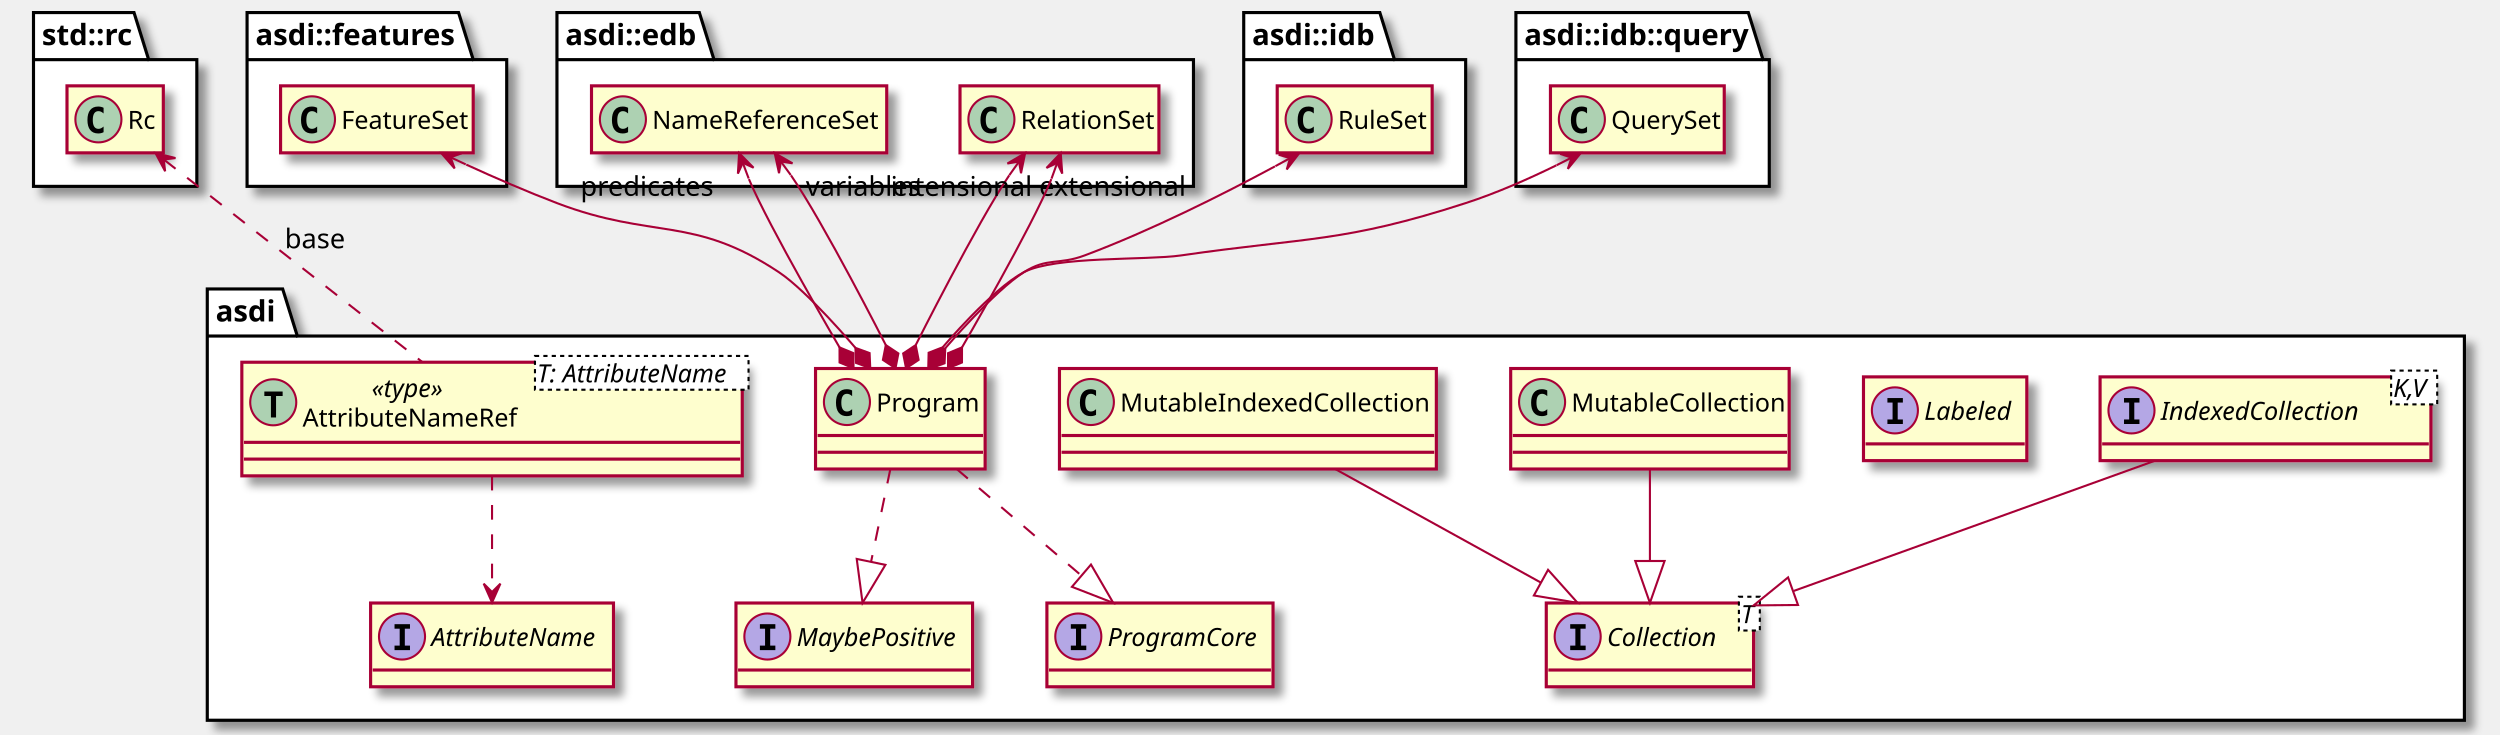
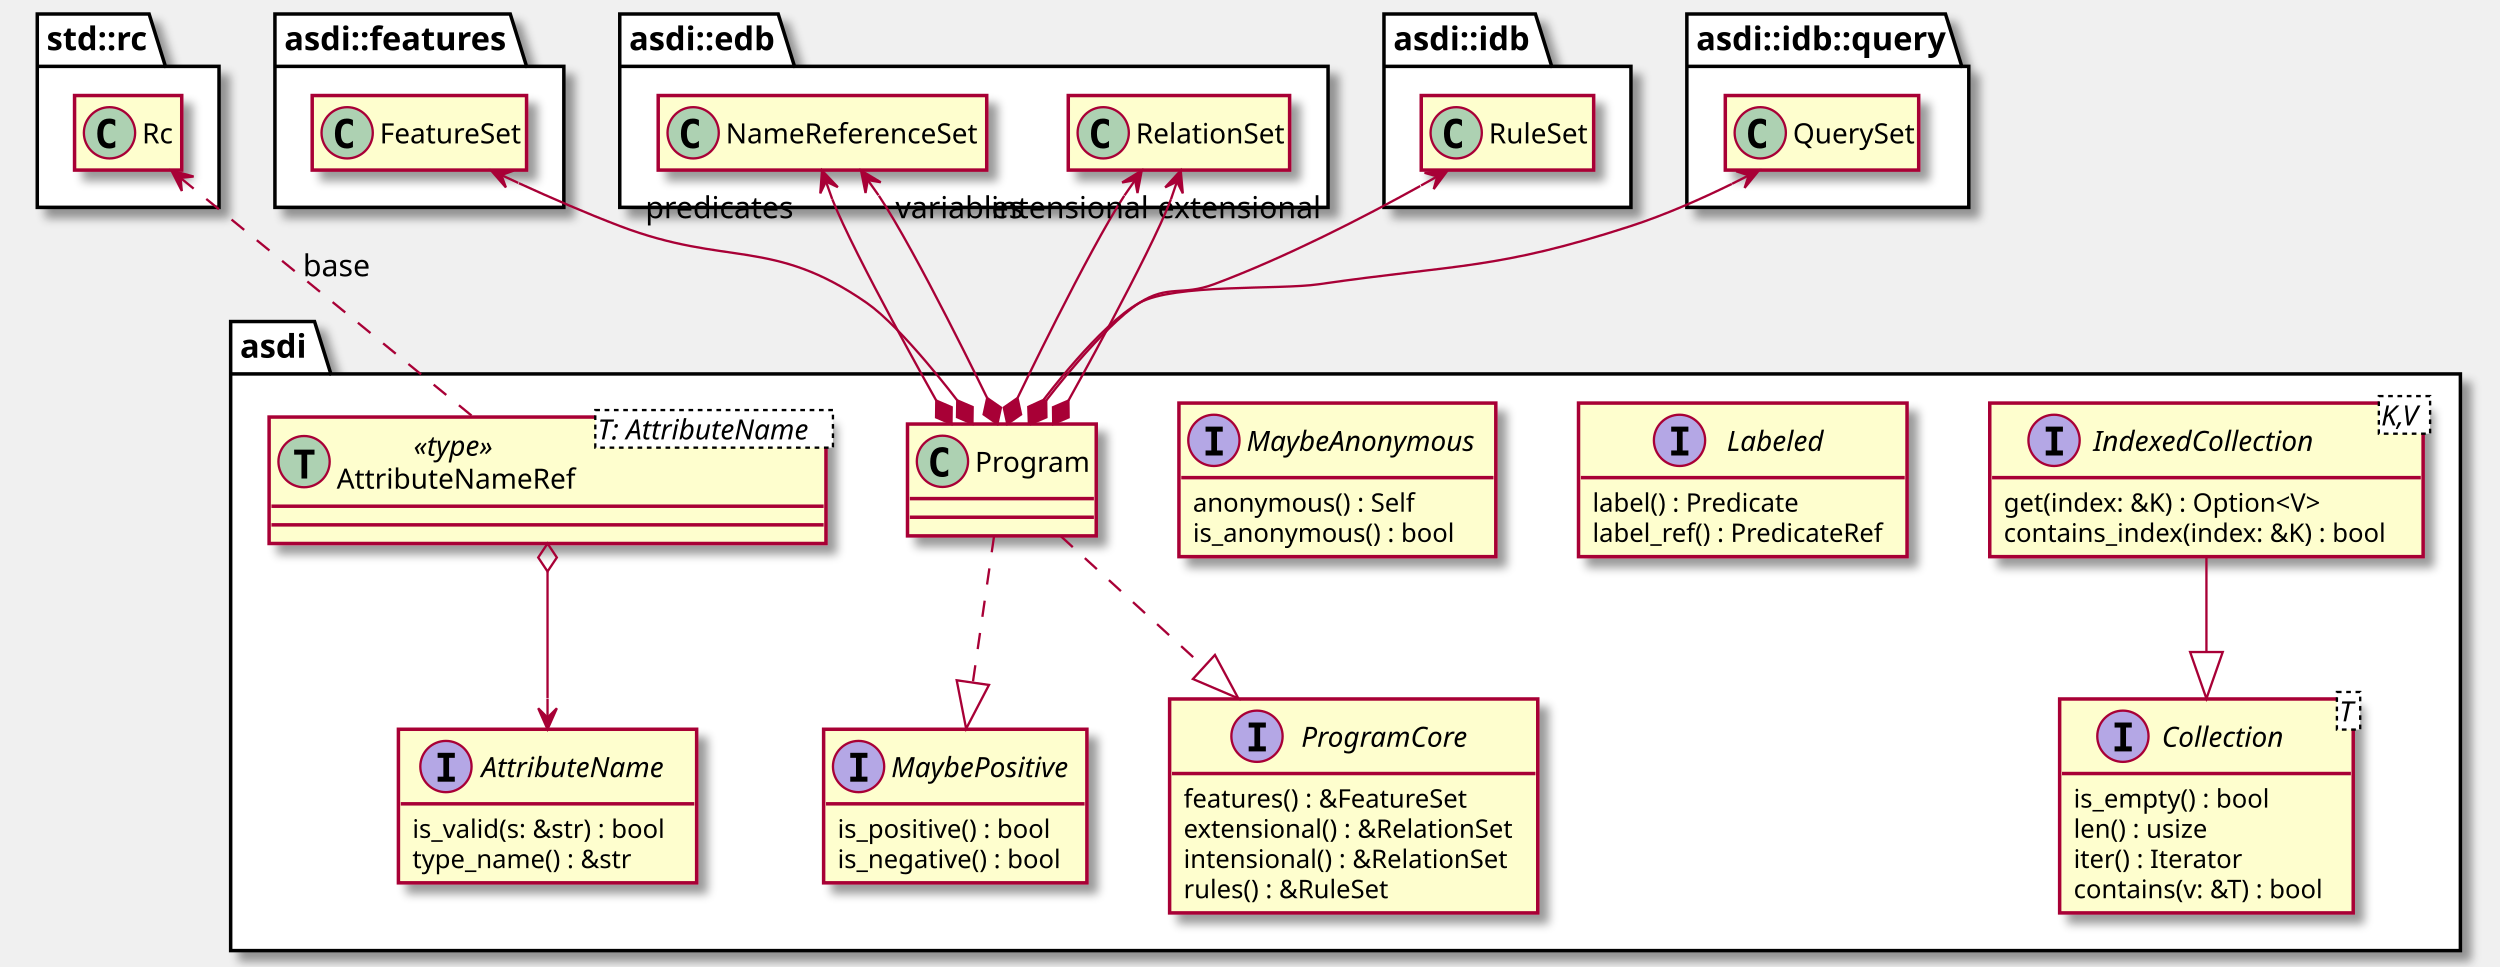
- <svg xmlns="http://www.w3.org/2000/svg" contentScriptType="application/ecmascript" contentStyleType="text/css" height="351px" preserveAspectRatio="none" style="width:1194px;height:351px;background:#FFFFFF;" version="1.1" viewBox="0 0 1194 351" width="1194px" zoomAndPan="magnify">
+ <svg xmlns="http://www.w3.org/2000/svg" contentScriptType="application/ecmascript" contentStyleType="text/css" height="415px" preserveAspectRatio="none" style="width:1073px;height:415px;background:#FFFFFF;" version="1.1" viewBox="0 0 1073 415" width="1073px" zoomAndPan="magnify">
  <defs>
-     <filter height="300%" id="f23ygqkcx7y0g" width="300%" x="-1" y="-1">
+     <filter height="300%" id="f1kdf8lalitxl" width="300%" x="-1" y="-1">
      <feGaussianBlur result="blurOut" stdDeviation="2.0" />
      <feColorMatrix in="blurOut" result="blurOut2" type="matrix" values="0 0 0 0 0 0 0 0 0 0 0 0 0 0 0 0 0 0 .4 0" />
      <feOffset dx="4.0" dy="4.0" in="blurOut2" result="blurOut3" />
      <feBlend in="SourceGraphic" in2="blurOut3" mode="normal" />
    </filter>
  </defs>
  <g>
-     <polygon fill="#FFFFFF" filter="url(#f23ygqkcx7y0g)" points="16,6,64,6,71,28.488,94,28.488,94,89,16,89,16,6" style="stroke:#000000;stroke-width:1.5;" />
+     <polygon fill="#FFFFFF" filter="url(#f1kdf8lalitxl)" points="16,6,64,6,71,28.488,94,28.488,94,89,16,89,16,6" style="stroke:#000000;stroke-width:1.5;" />
    <line style="stroke:#000000;stroke-width:1.5;" x1="16" x2="71" y1="28.488" y2="28.488" />
    <text fill="#000000" font-family="sans-serif" font-size="14" font-weight="bold" lengthAdjust="spacing" textLength="42" x="20" y="21.535">std::rc</text>
-     <polygon fill="#FFFFFF" filter="url(#f23ygqkcx7y0g)" points="118,6,219,6,226,28.488,242,28.488,242,89,118,89,118,6" style="stroke:#000000;stroke-width:1.5;" />
+     <polygon fill="#FFFFFF" filter="url(#f1kdf8lalitxl)" points="118,6,219,6,226,28.488,242,28.488,242,89,118,89,118,6" style="stroke:#000000;stroke-width:1.5;" />
    <line style="stroke:#000000;stroke-width:1.5;" x1="118" x2="226" y1="28.488" y2="28.488" />
    <text fill="#000000" font-family="sans-serif" font-size="14" font-weight="bold" lengthAdjust="spacing" textLength="95" x="122" y="21.535">asdi::features</text>
-     <polygon fill="#FFFFFF" filter="url(#f23ygqkcx7y0g)" points="266,6,334,6,341,28.488,570,28.488,570,89,266,89,266,6" style="stroke:#000000;stroke-width:1.5;" />
+     <polygon fill="#FFFFFF" filter="url(#f1kdf8lalitxl)" points="266,6,334,6,341,28.488,570,28.488,570,89,266,89,266,6" style="stroke:#000000;stroke-width:1.5;" />
    <line style="stroke:#000000;stroke-width:1.5;" x1="266" x2="341" y1="28.488" y2="28.488" />
    <text fill="#000000" font-family="sans-serif" font-size="14" font-weight="bold" lengthAdjust="spacing" textLength="62" x="270" y="21.535">asdi::edb</text>
-     <polygon fill="#FFFFFF" filter="url(#f23ygqkcx7y0g)" points="594,6,659,6,666,28.488,700,28.488,700,89,594,89,594,6" style="stroke:#000000;stroke-width:1.5;" />
+     <polygon fill="#FFFFFF" filter="url(#f1kdf8lalitxl)" points="594,6,659,6,666,28.488,700,28.488,700,89,594,89,594,6" style="stroke:#000000;stroke-width:1.5;" />
    <line style="stroke:#000000;stroke-width:1.5;" x1="594" x2="666" y1="28.488" y2="28.488" />
    <text fill="#000000" font-family="sans-serif" font-size="14" font-weight="bold" lengthAdjust="spacing" textLength="59" x="598" y="21.535">asdi::idb</text>
-     <polygon fill="#FFFFFF" filter="url(#f23ygqkcx7y0g)" points="724,6,835,6,842,28.488,845,28.488,845,89,724,89,724,6" style="stroke:#000000;stroke-width:1.5;" />
+     <polygon fill="#FFFFFF" filter="url(#f1kdf8lalitxl)" points="724,6,835,6,842,28.488,845,28.488,845,89,724,89,724,6" style="stroke:#000000;stroke-width:1.5;" />
    <line style="stroke:#000000;stroke-width:1.5;" x1="724" x2="842" y1="28.488" y2="28.488" />
    <text fill="#000000" font-family="sans-serif" font-size="14" font-weight="bold" lengthAdjust="spacing" textLength="105" x="728" y="21.535">asdi::idb::query</text>
-     <polygon fill="#FFFFFF" filter="url(#f23ygqkcx7y0g)" points="99,138,135,138,142,160.488,1177,160.488,1177,344,99,344,99,138" style="stroke:#000000;stroke-width:1.5;" />
+     <polygon fill="#FFFFFF" filter="url(#f1kdf8lalitxl)" points="99,138,135,138,142,160.488,1056,160.488,1056,408,99,408,99,138" style="stroke:#000000;stroke-width:1.5;" />
    <line style="stroke:#000000;stroke-width:1.5;" x1="99" x2="142" y1="160.488" y2="160.488" />
    <text fill="#000000" font-family="sans-serif" font-size="14" font-weight="bold" lengthAdjust="spacing" textLength="30" x="103" y="153.535">asdi</text>
-     <rect codeLine="4" fill="#FEFECE" filter="url(#f23ygqkcx7y0g)" height="32" id="std::rc::Rc" style="stroke:#A80036;stroke-width:1.5;" width="46" x="32" y="41" />
+     <rect codeLine="4" fill="#FEFECE" filter="url(#f1kdf8lalitxl)" height="32" id="std::rc::Rc" style="stroke:#A80036;stroke-width:1.5;" width="46" x="32" y="41" />
    <ellipse cx="47" cy="57" fill="#ADD1B2" rx="11" ry="11" style="stroke:#A80036;stroke-width:1.0;" />
    <path d="M49.473,63.143 Q48.892,63.442 48.253,63.591 Q47.614,63.741 46.908,63.741 Q44.401,63.741 43.081,62.089 Q41.762,60.437 41.762,57.316 Q41.762,54.187 43.081,52.535 Q44.401,50.883 46.908,50.883 Q47.614,50.883 48.261,51.032 Q48.909,51.182 49.473,51.48 L49.473,54.203 Q48.842,53.622 48.249,53.352 Q47.655,53.083 47.024,53.083 Q45.68,53.083 44.995,54.149 Q44.31,55.216 44.31,57.316 Q44.31,59.408 44.995,60.474 Q45.68,61.541 47.024,61.541 Q47.655,61.541 48.249,61.271 Q48.842,61.002 49.473,60.42 Z " fill="#000000" />
    <text fill="#000000" font-family="sans-serif" font-size="12" lengthAdjust="spacing" textLength="14" x="61" y="61.535">Rc</text>
-     <rect codeLine="7" fill="#FEFECE" filter="url(#f23ygqkcx7y0g)" height="32" id="asdi::features::FeatureSet" style="stroke:#A80036;stroke-width:1.5;" width="92" x="134" y="41" />
+     <rect codeLine="7" fill="#FEFECE" filter="url(#f1kdf8lalitxl)" height="32" id="asdi::features::FeatureSet" style="stroke:#A80036;stroke-width:1.5;" width="92" x="134" y="41" />
    <ellipse cx="149" cy="57" fill="#ADD1B2" rx="11" ry="11" style="stroke:#A80036;stroke-width:1.0;" />
    <path d="M151.473,63.143 Q150.892,63.442 150.253,63.591 Q149.614,63.741 148.908,63.741 Q146.401,63.741 145.082,62.089 Q143.762,60.437 143.762,57.316 Q143.762,54.187 145.082,52.535 Q146.401,50.883 148.908,50.883 Q149.614,50.883 150.261,51.032 Q150.909,51.182 151.473,51.48 L151.473,54.203 Q150.842,53.622 150.249,53.352 Q149.655,53.083 149.024,53.083 Q147.68,53.083 146.995,54.149 Q146.31,55.216 146.31,57.316 Q146.31,59.408 146.995,60.474 Q147.68,61.541 149.024,61.541 Q149.655,61.541 150.249,61.271 Q150.842,61.002 151.473,60.42 Z " fill="#000000" />
    <text fill="#000000" font-family="sans-serif" font-size="12" lengthAdjust="spacing" textLength="60" x="163" y="61.535">FeatureSet</text>
-     <rect codeLine="10" fill="#FEFECE" filter="url(#f23ygqkcx7y0g)" height="32" id="asdi::edb::RelationSet" style="stroke:#A80036;stroke-width:1.5;" width="95" x="458.5" y="41" />
+     <rect codeLine="10" fill="#FEFECE" filter="url(#f1kdf8lalitxl)" height="32" id="asdi::edb::RelationSet" style="stroke:#A80036;stroke-width:1.5;" width="95" x="458.5" y="41" />
    <ellipse cx="473.5" cy="57" fill="#ADD1B2" rx="11" ry="11" style="stroke:#A80036;stroke-width:1.0;" />
    <path d="M475.973,63.143 Q475.392,63.442 474.753,63.591 Q474.114,63.741 473.408,63.741 Q470.901,63.741 469.582,62.089 Q468.262,60.437 468.262,57.316 Q468.262,54.187 469.582,52.535 Q470.901,50.883 473.408,50.883 Q474.114,50.883 474.761,51.032 Q475.409,51.182 475.973,51.48 L475.973,54.203 Q475.342,53.622 474.749,53.352 Q474.155,53.083 473.524,53.083 Q472.18,53.083 471.495,54.149 Q470.81,55.216 470.81,57.316 Q470.81,59.408 471.495,60.474 Q472.18,61.541 473.524,61.541 Q474.155,61.541 474.749,61.271 Q475.342,61.002 475.973,60.42 Z " fill="#000000" />
    <text fill="#000000" font-family="sans-serif" font-size="12" lengthAdjust="spacing" textLength="63" x="487.5" y="61.535">RelationSet</text>
-     <rect codeLine="13" fill="#FEFECE" filter="url(#f23ygqkcx7y0g)" height="32" id="asdi::edb::NameReferenceSet" style="stroke:#A80036;stroke-width:1.5;" width="141" x="282.5" y="41" />
+     <rect codeLine="13" fill="#FEFECE" filter="url(#f1kdf8lalitxl)" height="32" id="asdi::edb::NameReferenceSet" style="stroke:#A80036;stroke-width:1.5;" width="141" x="282.5" y="41" />
    <ellipse cx="297.5" cy="57" fill="#ADD1B2" rx="11" ry="11" style="stroke:#A80036;stroke-width:1.0;" />
    <path d="M299.973,63.143 Q299.392,63.442 298.753,63.591 Q298.114,63.741 297.408,63.741 Q294.901,63.741 293.582,62.089 Q292.262,60.437 292.262,57.316 Q292.262,54.187 293.582,52.535 Q294.901,50.883 297.408,50.883 Q298.114,50.883 298.761,51.032 Q299.409,51.182 299.973,51.48 L299.973,54.203 Q299.342,53.622 298.749,53.352 Q298.155,53.083 297.524,53.083 Q296.18,53.083 295.495,54.149 Q294.81,55.216 294.81,57.316 Q294.81,59.408 295.495,60.474 Q296.18,61.541 297.524,61.541 Q298.155,61.541 298.749,61.271 Q299.342,61.002 299.973,60.42 Z " fill="#000000" />
    <text fill="#000000" font-family="sans-serif" font-size="12" lengthAdjust="spacing" textLength="109" x="311.5" y="61.535">NameReferenceSet</text>
-     <rect codeLine="16" fill="#FEFECE" filter="url(#f23ygqkcx7y0g)" height="32" id="asdi::idb::RuleSet" style="stroke:#A80036;stroke-width:1.5;" width="74" x="610" y="41" />
+     <rect codeLine="16" fill="#FEFECE" filter="url(#f1kdf8lalitxl)" height="32" id="asdi::idb::RuleSet" style="stroke:#A80036;stroke-width:1.5;" width="74" x="610" y="41" />
    <ellipse cx="625" cy="57" fill="#ADD1B2" rx="11" ry="11" style="stroke:#A80036;stroke-width:1.0;" />
    <path d="M627.473,63.143 Q626.892,63.442 626.253,63.591 Q625.614,63.741 624.908,63.741 Q622.401,63.741 621.082,62.089 Q619.762,60.437 619.762,57.316 Q619.762,54.187 621.082,52.535 Q622.401,50.883 624.908,50.883 Q625.614,50.883 626.261,51.032 Q626.909,51.182 627.473,51.48 L627.473,54.203 Q626.842,53.622 626.249,53.352 Q625.655,53.083 625.024,53.083 Q623.68,53.083 622.995,54.149 Q622.31,55.216 622.31,57.316 Q622.31,59.408 622.995,60.474 Q623.68,61.541 625.024,61.541 Q625.655,61.541 626.249,61.271 Q626.842,61.002 627.473,60.42 Z " fill="#000000" />
    <text fill="#000000" font-family="sans-serif" font-size="12" lengthAdjust="spacing" textLength="42" x="639" y="61.535">RuleSet</text>
-     <rect codeLine="19" fill="#FEFECE" filter="url(#f23ygqkcx7y0g)" height="32" id="asdi::idb::query::QuerySet" style="stroke:#A80036;stroke-width:1.5;" width="83" x="740.5" y="41" />
+     <rect codeLine="19" fill="#FEFECE" filter="url(#f1kdf8lalitxl)" height="32" id="asdi::idb::query::QuerySet" style="stroke:#A80036;stroke-width:1.5;" width="83" x="740.5" y="41" />
    <ellipse cx="755.5" cy="57" fill="#ADD1B2" rx="11" ry="11" style="stroke:#A80036;stroke-width:1.0;" />
    <path d="M757.973,63.143 Q757.392,63.442 756.753,63.591 Q756.114,63.741 755.408,63.741 Q752.901,63.741 751.582,62.089 Q750.262,60.437 750.262,57.316 Q750.262,54.187 751.582,52.535 Q752.901,50.883 755.408,50.883 Q756.114,50.883 756.761,51.032 Q757.409,51.182 757.973,51.48 L757.973,54.203 Q757.342,53.622 756.749,53.352 Q756.155,53.083 755.524,53.083 Q754.18,53.083 753.495,54.149 Q752.81,55.216 752.81,57.316 Q752.81,59.408 753.495,60.474 Q754.18,61.541 755.524,61.541 Q756.155,61.541 756.749,61.271 Q757.342,61.002 757.973,60.42 Z " fill="#000000" />
    <text fill="#000000" font-family="sans-serif" font-size="12" lengthAdjust="spacing" textLength="51" x="769.5" y="61.535">QuerySet</text>
-     <rect codeLine="24" fill="#FEFECE" filter="url(#f23ygqkcx7y0g)" height="40" id="asdi::AttributeName" style="stroke:#A80036;stroke-width:1.5;" width="116" x="177" y="288" />
-     <ellipse cx="192" cy="304" fill="#B4A7E5" rx="11" ry="11" style="stroke:#A80036;stroke-width:1.0;" />
-     <path d="M188.428,300.265 L188.428,298.107 L195.807,298.107 L195.807,300.265 L193.342,300.265 L193.342,308.342 L195.807,308.342 L195.807,310.5 L188.428,310.5 L188.428,308.342 L190.893,308.342 L190.893,300.265 Z " fill="#000000" />
-     <text fill="#000000" font-family="sans-serif" font-size="12" font-style="italic" lengthAdjust="spacing" textLength="84" x="206" y="308.535">AttributeName</text>
-     <line style="stroke:#A80036;stroke-width:1.5;" x1="178" x2="292" y1="320" y2="320" />
-     <rect codeLine="25" fill="#FEFECE" filter="url(#f23ygqkcx7y0g)" height="40" id="asdi::Collection" style="stroke:#A80036;stroke-width:1.5;" width="99" x="738.5" y="288" />
-     <ellipse cx="753.5" cy="304" fill="#B4A7E5" rx="11" ry="11" style="stroke:#A80036;stroke-width:1.0;" />
-     <path d="M749.928,300.265 L749.928,298.107 L757.307,298.107 L757.307,300.265 L754.842,300.265 L754.842,308.342 L757.307,308.342 L757.307,310.5 L749.928,310.5 L749.928,308.342 L752.393,308.342 L752.393,300.265 Z " fill="#000000" />
-     <text fill="#000000" font-family="sans-serif" font-size="12" font-style="italic" lengthAdjust="spacing" textLength="55" x="767.5" y="308.535">Collection</text>
-     <rect fill="#FFFFFF" height="16.133" style="stroke:#000000;stroke-width:1.0;stroke-dasharray:2.0,2.0;" width="10" x="830.5" y="285" />
-     <text fill="#000000" font-family="sans-serif" font-size="12" font-style="italic" lengthAdjust="spacing" textLength="8" x="831.5" y="297.602">T</text>
-     <line style="stroke:#A80036;stroke-width:1.5;" x1="739.5" x2="836.5" y1="320" y2="320" />
-     <rect codeLine="26" fill="#FEFECE" filter="url(#f23ygqkcx7y0g)" height="40" id="asdi::IndexedCollection" style="stroke:#A80036;stroke-width:1.5;" width="158" x="1003" y="180" />
-     <ellipse cx="1018" cy="196" fill="#B4A7E5" rx="11" ry="11" style="stroke:#A80036;stroke-width:1.0;" />
-     <path d="M1014.428,192.265 L1014.428,190.107 L1021.807,190.107 L1021.807,192.265 L1019.342,192.265 L1019.342,200.342 L1021.807,200.342 L1021.807,202.5 L1014.428,202.5 L1014.428,200.342 L1016.893,200.342 L1016.893,192.265 Z " fill="#000000" />
-     <text fill="#000000" font-family="sans-serif" font-size="12" font-style="italic" lengthAdjust="spacing" textLength="102" x="1032" y="200.535">IndexedCollection</text>
-     <rect fill="#FFFFFF" height="16.133" style="stroke:#000000;stroke-width:1.0;stroke-dasharray:2.0,2.0;" width="22" x="1142" y="177" />
-     <text fill="#000000" font-family="sans-serif" font-size="12" font-style="italic" lengthAdjust="spacing" textLength="20" x="1143" y="189.602">K,V</text>
-     <line style="stroke:#A80036;stroke-width:1.5;" x1="1004" x2="1160" y1="212" y2="212" />
-     <rect codeLine="27" fill="#FEFECE" filter="url(#f23ygqkcx7y0g)" height="40" id="asdi::Labeled" style="stroke:#A80036;stroke-width:1.5;" width="78" x="890" y="180" />
-     <ellipse cx="905" cy="196" fill="#B4A7E5" rx="11" ry="11" style="stroke:#A80036;stroke-width:1.0;" />
-     <path d="M901.428,192.265 L901.428,190.107 L908.807,190.107 L908.807,192.265 L906.342,192.265 L906.342,200.342 L908.807,200.342 L908.807,202.5 L901.428,202.5 L901.428,200.342 L903.893,200.342 L903.893,192.265 Z " fill="#000000" />
-     <text fill="#000000" font-family="sans-serif" font-size="12" font-style="italic" lengthAdjust="spacing" textLength="46" x="919" y="200.535">Labeled</text>
-     <line style="stroke:#A80036;stroke-width:1.5;" x1="891" x2="967" y1="212" y2="212" />
-     <rect codeLine="28" fill="#FEFECE" filter="url(#f23ygqkcx7y0g)" height="40" id="asdi::MaybePositive" style="stroke:#A80036;stroke-width:1.5;" width="113" x="351.5" y="288" />
-     <ellipse cx="366.5" cy="304" fill="#B4A7E5" rx="11" ry="11" style="stroke:#A80036;stroke-width:1.0;" />
-     <path d="M362.928,300.265 L362.928,298.107 L370.307,298.107 L370.307,300.265 L367.842,300.265 L367.842,308.342 L370.307,308.342 L370.307,310.5 L362.928,310.5 L362.928,308.342 L365.393,308.342 L365.393,300.265 Z " fill="#000000" />
-     <text fill="#000000" font-family="sans-serif" font-size="12" font-style="italic" lengthAdjust="spacing" textLength="81" x="380.5" y="308.535">MaybePositive</text>
-     <line style="stroke:#A80036;stroke-width:1.5;" x1="352.5" x2="463.5" y1="320" y2="320" />
-     <rect codeLine="29" fill="#FEFECE" filter="url(#f23ygqkcx7y0g)" height="40" id="asdi::ProgramCore" style="stroke:#A80036;stroke-width:1.5;" width="108" x="500" y="288" />
-     <ellipse cx="515" cy="304" fill="#B4A7E5" rx="11" ry="11" style="stroke:#A80036;stroke-width:1.0;" />
-     <path d="M511.428,300.265 L511.428,298.107 L518.807,298.107 L518.807,300.265 L516.342,300.265 L516.342,308.342 L518.807,308.342 L518.807,310.5 L511.428,310.5 L511.428,308.342 L513.893,308.342 L513.893,300.265 Z " fill="#000000" />
-     <text fill="#000000" font-family="sans-serif" font-size="12" font-style="italic" lengthAdjust="spacing" textLength="76" x="529" y="308.535">ProgramCore</text>
-     <line style="stroke:#A80036;stroke-width:1.5;" x1="501" x2="607" y1="320" y2="320" />
-     <rect fill="#FEFECE" filter="url(#f23ygqkcx7y0g)" height="48" id="asdi::MutableCollection" style="stroke:#A80036;stroke-width:1.5;" width="133" x="721.5" y="176" />
-     <ellipse cx="736.5" cy="192" fill="#ADD1B2" rx="11" ry="11" style="stroke:#A80036;stroke-width:1.0;" />
-     <path d="M738.973,198.143 Q738.392,198.442 737.753,198.591 Q737.114,198.741 736.408,198.741 Q733.901,198.741 732.582,197.089 Q731.262,195.437 731.262,192.316 Q731.262,189.186 732.582,187.535 Q733.901,185.883 736.408,185.883 Q737.114,185.883 737.761,186.032 Q738.409,186.182 738.973,186.481 L738.973,189.203 Q738.342,188.622 737.749,188.352 Q737.155,188.083 736.524,188.083 Q735.18,188.083 734.495,189.149 Q733.81,190.216 733.81,192.316 Q733.81,194.408 734.495,195.474 Q735.18,196.541 736.524,196.541 Q737.155,196.541 737.749,196.271 Q738.342,196.001 738.973,195.42 Z " fill="#000000" />
-     <text fill="#000000" font-family="sans-serif" font-size="12" lengthAdjust="spacing" textLength="101" x="750.5" y="196.535">MutableCollection</text>
-     <line style="stroke:#A80036;stroke-width:1.5;" x1="722.5" x2="853.5" y1="208" y2="208" />
-     <line style="stroke:#A80036;stroke-width:1.5;" x1="722.5" x2="853.5" y1="216" y2="216" />
-     <rect fill="#FEFECE" filter="url(#f23ygqkcx7y0g)" height="48" id="asdi::MutableIndexedCollection" style="stroke:#A80036;stroke-width:1.5;" width="180" x="506" y="176" />
-     <ellipse cx="521" cy="192" fill="#ADD1B2" rx="11" ry="11" style="stroke:#A80036;stroke-width:1.0;" />
-     <path d="M523.473,198.143 Q522.892,198.442 522.253,198.591 Q521.614,198.741 520.908,198.741 Q518.401,198.741 517.082,197.089 Q515.762,195.437 515.762,192.316 Q515.762,189.186 517.082,187.535 Q518.401,185.883 520.908,185.883 Q521.614,185.883 522.261,186.032 Q522.909,186.182 523.473,186.481 L523.473,189.203 Q522.842,188.622 522.249,188.352 Q521.655,188.083 521.024,188.083 Q519.68,188.083 518.995,189.149 Q518.31,190.216 518.31,192.316 Q518.31,194.408 518.995,195.474 Q519.68,196.541 521.024,196.541 Q521.655,196.541 522.249,196.271 Q522.842,196.001 523.473,195.42 Z " fill="#000000" />
-     <text fill="#000000" font-family="sans-serif" font-size="12" lengthAdjust="spacing" textLength="148" x="535" y="196.535">MutableIndexedCollection</text>
-     <line style="stroke:#A80036;stroke-width:1.5;" x1="507" x2="685" y1="208" y2="208" />
-     <line style="stroke:#A80036;stroke-width:1.5;" x1="507" x2="685" y1="216" y2="216" />
-     <rect codeLine="35" fill="#FEFECE" filter="url(#f23ygqkcx7y0g)" height="48" id="asdi::Program" style="stroke:#A80036;stroke-width:1.5;" width="81" x="389.5" y="176" />
-     <ellipse cx="404.5" cy="192" fill="#ADD1B2" rx="11" ry="11" style="stroke:#A80036;stroke-width:1.0;" />
-     <path d="M406.973,198.143 Q406.392,198.442 405.753,198.591 Q405.114,198.741 404.408,198.741 Q401.901,198.741 400.582,197.089 Q399.262,195.437 399.262,192.316 Q399.262,189.186 400.582,187.535 Q401.901,185.883 404.408,185.883 Q405.114,185.883 405.761,186.032 Q406.409,186.182 406.973,186.481 L406.973,189.203 Q406.342,188.622 405.749,188.352 Q405.155,188.083 404.524,188.083 Q403.18,188.083 402.495,189.149 Q401.81,190.216 401.81,192.316 Q401.81,194.408 402.495,195.474 Q403.18,196.541 404.524,196.541 Q405.155,196.541 405.749,196.271 Q406.342,196.001 406.973,195.42 Z " fill="#000000" />
-     <text fill="#000000" font-family="sans-serif" font-size="12" lengthAdjust="spacing" textLength="49" x="418.5" y="196.535">Program</text>
-     <line style="stroke:#A80036;stroke-width:1.5;" x1="390.5" x2="469.5" y1="208" y2="208" />
-     <line style="stroke:#A80036;stroke-width:1.5;" x1="390.5" x2="469.5" y1="216" y2="216" />
-     <rect codeLine="47" fill="#FEFECE" filter="url(#f23ygqkcx7y0g)" height="54.266" id="asdi::AttributeNameRef" style="stroke:#A80036;stroke-width:1.5;" width="239" x="115.5" y="173" />
-     <ellipse cx="130.5" cy="192.133" fill="#ADD1B2" rx="11" ry="11" style="stroke:#A80036;stroke-width:1.0;" />
-     <path d="M131.842,199.383 L129.393,199.383 L129.393,189.131 L126.247,189.131 L126.247,186.99 L134.988,186.99 L134.988,189.131 L131.842,189.131 Z " fill="#000000" />
-     <text fill="#000000" font-family="sans-serif" font-size="12" font-style="italic" lengthAdjust="spacing" textLength="37" x="177.5" y="189.602">«type»</text>
-     <text fill="#000000" font-family="sans-serif" font-size="12" lengthAdjust="spacing" textLength="103" x="144.5" y="203.734">AttributeNameRef</text>
-     <rect fill="#FFFFFF" height="16.133" style="stroke:#000000;stroke-width:1.0;stroke-dasharray:2.0,2.0;" width="102" x="255.5" y="170" />
-     <text fill="#000000" font-family="sans-serif" font-size="12" font-style="italic" lengthAdjust="spacing" textLength="100" x="256.5" y="182.602">T: AttributeName</text>
-     <line style="stroke:#A80036;stroke-width:1.5;" x1="116.5" x2="353.5" y1="211.266" y2="211.266" />
-     <line style="stroke:#A80036;stroke-width:1.5;" x1="116.5" x2="353.5" y1="219.266" y2="219.266" />
-     <path codeLine="31" d="M1029.1,220.07 C980.87,237.46 909.33,263.26 856.7,282.23 " fill="none" id="asdi::IndexedCollection-to-asdi::Collection" style="stroke:#A80036;stroke-width:1.0;" />
-     <polygon fill="none" points="858.73,288.94,837.54,289.14,853.98,275.77,858.73,288.94" style="stroke:#A80036;stroke-width:1.0;" />
-     <path codeLine="32" d="M788,224 C788,236.77 788,253.01 788,267.73 " fill="none" id="asdi::MutableCollection-to-asdi::Collection" style="stroke:#A80036;stroke-width:1.0;" />
-     <polygon fill="none" points="795,267.94,788,287.94,781,267.94,795,267.94" style="stroke:#A80036;stroke-width:1.0;" />
-     <path codeLine="33" d="M637.66,224 C666.48,239.91 705.03,261.19 735.88,278.22 " fill="none" id="asdi::MutableIndexedCollection-to-asdi::Collection" style="stroke:#A80036;stroke-width:1.0;" />
-     <polygon fill="none" points="739.35,272.15,753.48,287.94,732.58,284.4,739.35,272.15" style="stroke:#A80036;stroke-width:1.0;" />
-     <path codeLine="37" d="M456.91,224 C474.29,238.86 497.17,258.42 516.35,274.81 " fill="none" id="asdi::Program-to-asdi::ProgramCore" style="stroke:#A80036;stroke-width:1.0;stroke-dasharray:7.0,7.0;" />
-     <polygon fill="none" points="521.05,269.62,531.7,287.94,511.95,280.27,521.05,269.62" style="stroke:#A80036;stroke-width:1.0;" />
-     <path codeLine="38" d="M425.23,224 C422.54,236.92 419.13,253.39 416.04,268.24 " fill="none" id="asdi::Program-to-asdi::MaybePositive" style="stroke:#A80036;stroke-width:1.0;stroke-dasharray:7.0,7.0;" />
-     <polygon fill="none" points="422.87,269.78,411.96,287.94,409.17,266.94,422.87,269.78" style="stroke:#A80036;stroke-width:1.0;" />
-     <path codeLine="39" d="M222.69,78.62 C236.37,84.89 251.69,91.55 266,97 C312.11,114.56 330.91,102.68 372,130 C385.81,139.18 408.551,166.141 408.551,166.141 " fill="none" id="asdi::features::FeatureSet-asdi::Program" style="stroke:#A80036;stroke-width:1.0;" />
-     <polygon fill="#A80036" points="415.63,175.83,415.32,168.626,408.551,166.141,408.861,173.345,415.63,175.83" style="stroke:#A80036;stroke-width:1.0;" />
+     <rect codeLine="24" fill="#FEFECE" filter="url(#f1kdf8lalitxl)" height="65.91" id="asdi::AttributeName" style="stroke:#A80036;stroke-width:1.5;" width="128" x="171" y="313" />
+     <ellipse cx="191.4" cy="329" fill="#B4A7E5" rx="11" ry="11" style="stroke:#A80036;stroke-width:1.0;" />
+     <path d="M187.828,325.265 L187.828,323.107 L195.207,323.107 L195.207,325.265 L192.742,325.265 L192.742,333.342 L195.207,333.342 L195.207,335.5 L187.828,335.5 L187.828,333.342 L190.293,333.342 L190.293,325.265 Z " fill="#000000" />
+     <text fill="#000000" font-family="sans-serif" font-size="12" font-style="italic" lengthAdjust="spacing" textLength="84" x="206.6" y="333.535">AttributeName</text>
+     <line style="stroke:#A80036;stroke-width:1.5;" x1="172" x2="298" y1="345" y2="345" />
+     <text fill="#000000" font-family="sans-serif" font-size="11" lengthAdjust="spacing" textLength="116" x="177" y="359.635">is_valid(s: &amp;str) : bool</text>
+     <text fill="#000000" font-family="sans-serif" font-size="11" lengthAdjust="spacing" textLength="98" x="177" y="372.59">type_name() : &amp;str</text>
+     <rect codeLine="28" fill="#FEFECE" filter="url(#f1kdf8lalitxl)" height="91.82" id="asdi::Collection" style="stroke:#A80036;stroke-width:1.5;" width="126" x="884" y="300" />
+     <ellipse cx="911.15" cy="316" fill="#B4A7E5" rx="11" ry="11" style="stroke:#A80036;stroke-width:1.0;" />
+     <path d="M907.578,312.265 L907.578,310.107 L914.957,310.107 L914.957,312.265 L912.492,312.265 L912.492,320.342 L914.957,320.342 L914.957,322.5 L907.578,322.5 L907.578,320.342 L910.043,320.342 L910.043,312.265 Z " fill="#000000" />
+     <text fill="#000000" font-family="sans-serif" font-size="12" font-style="italic" lengthAdjust="spacing" textLength="55" x="927.85" y="320.535">Collection</text>
+     <rect fill="#FFFFFF" height="16.133" style="stroke:#000000;stroke-width:1.0;stroke-dasharray:2.0,2.0;" width="10" x="1003" y="297" />
+     <text fill="#000000" font-family="sans-serif" font-size="12" font-style="italic" lengthAdjust="spacing" textLength="8" x="1004" y="309.602">T</text>
+     <line style="stroke:#A80036;stroke-width:1.5;" x1="885" x2="1009" y1="332" y2="332" />
+     <text fill="#000000" font-family="sans-serif" font-size="11" lengthAdjust="spacing" textLength="89" x="890" y="346.635">is_empty() : bool</text>
+     <text fill="#000000" font-family="sans-serif" font-size="11" lengthAdjust="spacing" textLength="61" x="890" y="359.59">len() : usize</text>
+     <text fill="#000000" font-family="sans-serif" font-size="11" lengthAdjust="spacing" textLength="75" x="890" y="372.545">iter() : Iterator</text>
+     <text fill="#000000" font-family="sans-serif" font-size="11" lengthAdjust="spacing" textLength="114" x="890" y="385.5">contains(v: &amp;T) : bool</text>
+     <rect codeLine="34" fill="#FEFECE" filter="url(#f1kdf8lalitxl)" height="65.91" id="asdi::IndexedCollection" style="stroke:#A80036;stroke-width:1.5;" width="186" x="854" y="173" />
+     <ellipse cx="881.6" cy="189" fill="#B4A7E5" rx="11" ry="11" style="stroke:#A80036;stroke-width:1.0;" />
+     <path d="M878.028,185.265 L878.028,183.107 L885.407,183.107 L885.407,185.265 L882.942,185.265 L882.942,193.342 L885.407,193.342 L885.407,195.5 L878.028,195.5 L878.028,193.342 L880.493,193.342 L880.493,185.265 Z " fill="#000000" />
+     <text fill="#000000" font-family="sans-serif" font-size="12" font-style="italic" lengthAdjust="spacing" textLength="102" x="898.4" y="193.535">IndexedCollection</text>
+     <rect fill="#FFFFFF" height="16.133" style="stroke:#000000;stroke-width:1.0;stroke-dasharray:2.0,2.0;" width="22" x="1021" y="170" />
+     <text fill="#000000" font-family="sans-serif" font-size="12" font-style="italic" lengthAdjust="spacing" textLength="20" x="1022" y="182.602">K,V</text>
+     <line style="stroke:#A80036;stroke-width:1.5;" x1="855" x2="1039" y1="205" y2="205" />
+     <text fill="#000000" font-family="sans-serif" font-size="11" lengthAdjust="spacing" textLength="147" x="860" y="219.635">get(index: &amp;K) : Option&lt;V&gt;</text>
+     <text fill="#000000" font-family="sans-serif" font-size="11" lengthAdjust="spacing" textLength="174" x="860" y="232.59">contains_index(index: &amp;K) : bool</text>
+     <rect codeLine="38" fill="#FEFECE" filter="url(#f1kdf8lalitxl)" height="65.91" id="asdi::Labeled" style="stroke:#A80036;stroke-width:1.5;" width="141" x="677.5" y="173" />
+     <ellipse cx="720.85" cy="189" fill="#B4A7E5" rx="11" ry="11" style="stroke:#A80036;stroke-width:1.0;" />
+     <path d="M717.278,185.265 L717.278,183.107 L724.657,183.107 L724.657,185.265 L722.192,185.265 L722.192,193.342 L724.657,193.342 L724.657,195.5 L717.278,195.5 L717.278,193.342 L719.743,193.342 L719.743,185.265 Z " fill="#000000" />
+     <text fill="#000000" font-family="sans-serif" font-size="12" font-style="italic" lengthAdjust="spacing" textLength="46" x="741.15" y="193.535">Labeled</text>
+     <line style="stroke:#A80036;stroke-width:1.5;" x1="678.5" x2="817.5" y1="205" y2="205" />
+     <text fill="#000000" font-family="sans-serif" font-size="11" lengthAdjust="spacing" textLength="91" x="683.5" y="219.635">label() : Predicate</text>
+     <text fill="#000000" font-family="sans-serif" font-size="11" lengthAdjust="spacing" textLength="129" x="683.5" y="232.59">label_ref() : PredicateRef</text>
+     <rect codeLine="42" fill="#FEFECE" filter="url(#f1kdf8lalitxl)" height="65.91" id="asdi::MaybeAnonymous" style="stroke:#A80036;stroke-width:1.5;" width="136" x="506" y="173" />
+     <ellipse cx="521" cy="189" fill="#B4A7E5" rx="11" ry="11" style="stroke:#A80036;stroke-width:1.0;" />
+     <path d="M517.428,185.265 L517.428,183.107 L524.807,183.107 L524.807,185.265 L522.342,185.265 L522.342,193.342 L524.807,193.342 L524.807,195.5 L517.428,195.5 L517.428,193.342 L519.893,193.342 L519.893,185.265 Z " fill="#000000" />
+     <text fill="#000000" font-family="sans-serif" font-size="12" font-style="italic" lengthAdjust="spacing" textLength="104" x="535" y="193.535">MaybeAnonymous</text>
+     <line style="stroke:#A80036;stroke-width:1.5;" x1="507" x2="641" y1="205" y2="205" />
+     <text fill="#000000" font-family="sans-serif" font-size="11" lengthAdjust="spacing" textLength="99" x="512" y="219.635">anonymous() : Self</text>
+     <text fill="#000000" font-family="sans-serif" font-size="11" lengthAdjust="spacing" textLength="119" x="512" y="232.59">is_anonymous() : bool</text>
+     <rect codeLine="46" fill="#FEFECE" filter="url(#f1kdf8lalitxl)" height="65.91" id="asdi::MaybePositive" style="stroke:#A80036;stroke-width:1.5;" width="113" x="353.5" y="313" />
+     <ellipse cx="368.5" cy="329" fill="#B4A7E5" rx="11" ry="11" style="stroke:#A80036;stroke-width:1.0;" />
+     <path d="M364.928,325.265 L364.928,323.107 L372.307,323.107 L372.307,325.265 L369.842,325.265 L369.842,333.342 L372.307,333.342 L372.307,335.5 L364.928,335.5 L364.928,333.342 L367.393,333.342 L367.393,325.265 Z " fill="#000000" />
+     <text fill="#000000" font-family="sans-serif" font-size="12" font-style="italic" lengthAdjust="spacing" textLength="81" x="382.5" y="333.535">MaybePositive</text>
+     <line style="stroke:#A80036;stroke-width:1.5;" x1="354.5" x2="465.5" y1="345" y2="345" />
+     <text fill="#000000" font-family="sans-serif" font-size="11" lengthAdjust="spacing" textLength="98" x="359.5" y="359.635">is_positive() : bool</text>
+     <text fill="#000000" font-family="sans-serif" font-size="11" lengthAdjust="spacing" textLength="101" x="359.5" y="372.59">is_negative() : bool</text>
+     <rect codeLine="50" fill="#FEFECE" filter="url(#f1kdf8lalitxl)" height="91.82" id="asdi::ProgramCore" style="stroke:#A80036;stroke-width:1.5;" width="158" x="502" y="300" />
+     <ellipse cx="539.5" cy="316" fill="#B4A7E5" rx="11" ry="11" style="stroke:#A80036;stroke-width:1.0;" />
+     <path d="M535.928,312.265 L535.928,310.107 L543.307,310.107 L543.307,312.265 L540.842,312.265 L540.842,320.342 L543.307,320.342 L543.307,322.5 L535.928,322.5 L535.928,320.342 L538.393,320.342 L538.393,312.265 Z " fill="#000000" />
+     <text fill="#000000" font-family="sans-serif" font-size="12" font-style="italic" lengthAdjust="spacing" textLength="76" x="558.5" y="320.535">ProgramCore</text>
+     <line style="stroke:#A80036;stroke-width:1.5;" x1="503" x2="659" y1="332" y2="332" />
+     <text fill="#000000" font-family="sans-serif" font-size="11" lengthAdjust="spacing" textLength="125" x="508" y="346.635">features() : &amp;FeatureSet</text>
+     <text fill="#000000" font-family="sans-serif" font-size="11" lengthAdjust="spacing" textLength="146" x="508" y="359.59">extensional() : &amp;RelationSet</text>
+     <text fill="#000000" font-family="sans-serif" font-size="11" lengthAdjust="spacing" textLength="143" x="508" y="372.545">intensional() : &amp;RelationSet</text>
+     <text fill="#000000" font-family="sans-serif" font-size="11" lengthAdjust="spacing" textLength="91" x="508" y="385.5">rules() : &amp;RuleSet</text>
+     <rect codeLine="59" fill="#FEFECE" filter="url(#f1kdf8lalitxl)" height="48" id="asdi::Program" style="stroke:#A80036;stroke-width:1.5;" width="81" x="389.5" y="182" />
+     <ellipse cx="404.5" cy="198" fill="#ADD1B2" rx="11" ry="11" style="stroke:#A80036;stroke-width:1.0;" />
+     <path d="M406.973,204.143 Q406.392,204.442 405.753,204.591 Q405.114,204.741 404.408,204.741 Q401.901,204.741 400.582,203.089 Q399.262,201.437 399.262,198.316 Q399.262,195.186 400.582,193.535 Q401.901,191.883 404.408,191.883 Q405.114,191.883 405.761,192.032 Q406.409,192.182 406.973,192.481 L406.973,195.203 Q406.342,194.622 405.749,194.352 Q405.155,194.083 404.524,194.083 Q403.18,194.083 402.495,195.149 Q401.81,196.216 401.81,198.316 Q401.81,200.408 402.495,201.474 Q403.18,202.541 404.524,202.541 Q405.155,202.541 405.749,202.271 Q406.342,202.001 406.973,201.42 Z " fill="#000000" />
+     <text fill="#000000" font-family="sans-serif" font-size="12" lengthAdjust="spacing" textLength="49" x="418.5" y="202.535">Program</text>
+     <line style="stroke:#A80036;stroke-width:1.5;" x1="390.5" x2="469.5" y1="214" y2="214" />
+     <line style="stroke:#A80036;stroke-width:1.5;" x1="390.5" x2="469.5" y1="222" y2="222" />
+     <rect codeLine="71" fill="#FEFECE" filter="url(#f1kdf8lalitxl)" height="54.266" id="asdi::AttributeNameRef" style="stroke:#A80036;stroke-width:1.5;" width="239" x="115.5" y="179" />
+     <ellipse cx="130.5" cy="198.133" fill="#ADD1B2" rx="11" ry="11" style="stroke:#A80036;stroke-width:1.0;" />
+     <path d="M131.842,205.383 L129.393,205.383 L129.393,195.131 L126.247,195.131 L126.247,192.99 L134.988,192.99 L134.988,195.131 L131.842,195.131 Z " fill="#000000" />
+     <text fill="#000000" font-family="sans-serif" font-size="12" font-style="italic" lengthAdjust="spacing" textLength="37" x="177.5" y="195.602">«type»</text>
+     <text fill="#000000" font-family="sans-serif" font-size="12" lengthAdjust="spacing" textLength="103" x="144.5" y="209.734">AttributeNameRef</text>
+     <rect fill="#FFFFFF" height="16.133" style="stroke:#000000;stroke-width:1.0;stroke-dasharray:2.0,2.0;" width="102" x="255.5" y="176" />
+     <text fill="#000000" font-family="sans-serif" font-size="12" font-style="italic" lengthAdjust="spacing" textLength="100" x="256.5" y="188.602">T: AttributeName</text>
+     <line style="stroke:#A80036;stroke-width:1.5;" x1="116.5" x2="353.5" y1="217.266" y2="217.266" />
+     <line style="stroke:#A80036;stroke-width:1.5;" x1="116.5" x2="353.5" y1="225.266" y2="225.266" />
+     <path codeLine="57" d="M947,239.01 C947,251.15 947,265.46 947,279.58 " fill="none" id="asdi::IndexedCollection-to-asdi::Collection" style="stroke:#A80036;stroke-width:1.0;" />
+     <polygon fill="none" points="954,279.84,947,299.84,940,279.84,954,279.84" style="stroke:#A80036;stroke-width:1.0;" />
+     <path codeLine="61" d="M455.27,230.1 C472.04,245.42 494.86,266.28 516.45,286.01 " fill="none" id="asdi::Program-to-asdi::ProgramCore" style="stroke:#A80036;stroke-width:1.0;stroke-dasharray:7.0,7.0;" />
+     <polygon fill="none" points="521.45,281.09,531.49,299.75,512,291.43,521.45,281.09" style="stroke:#A80036;stroke-width:1.0;" />
+     <path codeLine="62" d="M426.65,230.1 C424.18,247.16 420.71,271.08 417.58,292.68 " fill="none" id="asdi::Program-to-asdi::MaybePositive" style="stroke:#A80036;stroke-width:1.0;stroke-dasharray:7.0,7.0;" />
+     <polygon fill="none" points="424.47,293.98,414.67,312.77,410.61,291.98,424.47,293.98" style="stroke:#A80036;stroke-width:1.0;" />
+     <path codeLine="63" d="M222.69,78.62 C236.37,84.89 251.69,91.55 266,97 C312.11,114.56 331.48,101.85 372,130 C387.25,140.6 410.848,171.837 410.848,171.837 " fill="none" id="asdi::features::FeatureSet-asdi::Program" style="stroke:#A80036;stroke-width:1.0;" />
+     <polygon fill="#A80036" points="417.37,181.91,417.467,174.7,410.848,171.837,410.751,179.047,417.37,181.91" style="stroke:#A80036;stroke-width:1.0;" />
    <polygon fill="#A80036" points="210.66,73.02,217.131,80.444,215.193,75.13,220.507,73.191,210.66,73.02" style="stroke:#A80036;stroke-width:1.0;" />
    <line style="stroke:#A80036;stroke-width:1.0;" x1="215.193" x2="222.44" y1="75.13" y2="78.505" />
-     <path codeLine="40" d="M482.01,83.74 C466.83,106.15 437.35,164.805 437.35,164.805 " fill="none" id="asdi::edb::RelationSet-asdi::Program" style="stroke:#A80036;stroke-width:1.0;" />
-     <polygon fill="#A80036" points="432.73,175.88,438.732,171.882,437.35,164.805,431.348,168.803,432.73,175.88" style="stroke:#A80036;stroke-width:1.0;" />
-     <polygon fill="#A80036" points="489.61,73.09,481.127,78.093,486.706,77.16,487.639,82.74,489.61,73.09" style="stroke:#A80036;stroke-width:1.0;" />
-     <line style="stroke:#A80036;stroke-width:1.0;" x1="486.706" x2="482.06" y1="77.16" y2="83.67" />
-     <text fill="#000000" font-family="sans-serif" font-size="13" lengthAdjust="spacing" textLength="73" x="496.271" y="93.524">extensional</text>
-     <path codeLine="41" d="M502.12,85.54 C492.97,108.27 459.454,165.914 459.454,165.914 " fill="none" id="asdi::edb::RelationSet-asdi::Program-1" style="stroke:#A80036;stroke-width:1.0;" />
-     <polygon fill="#A80036" points="452.77,175.88,459.434,173.125,459.454,165.914,452.79,168.669,452.77,175.88" style="stroke:#A80036;stroke-width:1.0;" />
-     <polygon fill="#A80036" points="506.61,73.09,499.799,80.204,504.917,77.795,507.327,82.913,506.61,73.09" style="stroke:#A80036;stroke-width:1.0;" />
-     <line style="stroke:#A80036;stroke-width:1.0;" x1="504.917" x2="502.2" y1="77.795" y2="85.32" />
-     <text fill="#000000" font-family="sans-serif" font-size="13" lengthAdjust="spacing" textLength="70" x="425.386" y="93.573">intensional</text>
-     <path codeLine="42" d="M357.68,85.54 C367.17,108.27 400.956,165.914 400.956,165.914 " fill="none" id="asdi::edb::NameReferenceSet-asdi::Program" style="stroke:#A80036;stroke-width:1.0;" />
-     <polygon fill="#A80036" points="407.64,175.88,407.62,168.669,400.956,165.914,400.976,173.125,407.64,175.88" style="stroke:#A80036;stroke-width:1.0;" />
-     <polygon fill="#A80036" points="352.99,73.09,352.424,82.923,354.755,77.768,359.909,80.099,352.99,73.09" style="stroke:#A80036;stroke-width:1.0;" />
-     <line style="stroke:#A80036;stroke-width:1.0;" x1="354.755" x2="357.575" y1="77.768" y2="85.255" />
-     <text fill="#000000" font-family="sans-serif" font-size="13" lengthAdjust="spacing" textLength="65" x="277.221" y="93.524">predicates</text>
-     <path codeLine="43" d="M377.77,83.74 C393.29,106.15 423.06,164.805 423.06,164.805 " fill="none" id="asdi::edb::NameReferenceSet-asdi::Program-1" style="stroke:#A80036;stroke-width:1.0;" />
-     <polygon fill="#A80036" points="427.68,175.88,429.062,168.803,423.06,164.805,421.678,171.882,427.68,175.88" style="stroke:#A80036;stroke-width:1.0;" />
-     <polygon fill="#A80036" points="369.98,73.09,372.06,82.717,372.93,77.127,378.519,77.997,369.98,73.09" style="stroke:#A80036;stroke-width:1.0;" />
-     <line style="stroke:#A80036;stroke-width:1.0;" x1="372.93" x2="377.655" y1="77.127" y2="83.585" />
-     <text fill="#000000" font-family="sans-serif" font-size="13" lengthAdjust="spacing" textLength="56" x="384.88" y="93.524">variables</text>
-     <path codeLine="44" d="M608.92,79.46 C583.71,93.02 549.58,110.16 518,122 C505.48,126.69 500.28,122.83 489,130 C474.8,139.03 451.467,166.309 451.467,166.309 " fill="none" id="asdi::idb::RuleSet-asdi::Program" style="stroke:#A80036;stroke-width:1.0;" />
-     <polygon fill="#A80036" points="444.35,175.97,451.129,173.512,451.467,166.309,444.688,168.767,444.35,175.97" style="stroke:#A80036;stroke-width:1.0;" />
-     <polygon fill="#A80036" points="620.53,73.13,610.714,73.93,616.141,75.525,614.546,80.952,620.53,73.13" style="stroke:#A80036;stroke-width:1.0;" />
-     <line style="stroke:#A80036;stroke-width:1.0;" x1="616.141" x2="609.12" y1="75.525" y2="79.355" />
-     <path codeLine="45" d="M743.33,78.95 C729.92,85.52 714.58,92.28 700,97 C641.53,115.92 624.82,113.18 564,122 C547.41,124.41 503.83,122.19 489,130 C473.75,138.03 450.241,165.853 450.241,165.853 " fill="none" id="asdi::idb::query::QuerySet-asdi::Program" style="stroke:#A80036;stroke-width:1.0;" />
-     <polygon fill="#A80036" points="443.34,175.67,450.063,173.062,450.241,165.853,443.518,168.461,443.34,175.67" style="stroke:#A80036;stroke-width:1.0;" />
-     <polygon fill="#A80036" points="755.03,73.03,745.193,73.516,750.567,75.284,748.799,80.657,755.03,73.03" style="stroke:#A80036;stroke-width:1.0;" />
-     <line style="stroke:#A80036;stroke-width:1.0;" x1="750.567" x2="743.43" y1="75.284" y2="78.9" />
-     <path codeLine="48" d="M78.34,76.28 C109.71,100.86 165.69,144.71 201.55,172.79 " fill="none" id="std::rc::Rc-backto-asdi::AttributeNameRef" style="stroke:#A80036;stroke-width:1.0;stroke-dasharray:7.0,7.0;" />
-     <polygon fill="#A80036" points="74.26,73.09,78.867,81.795,78.192,76.178,83.808,75.504,74.26,73.09" style="stroke:#A80036;stroke-width:1.0;" />
-     <text fill="#000000" font-family="sans-serif" font-size="13" lengthAdjust="spacing" textLength="29" x="136" y="118.568">base</text>
-     <path codeLine="49" d="M235,227.2 C235,244.06 235,265.82 235,282.36 " fill="none" id="asdi::AttributeNameRef-to-asdi::AttributeName" style="stroke:#A80036;stroke-width:1.0;stroke-dasharray:7.0,7.0;" />
-     <polygon fill="#A80036" points="235,287.75,239,278.75,235,282.75,231,278.75,235,287.75" style="stroke:#A80036;stroke-width:1.0;" />
+     <path codeLine="64" d="M482.54,84.02 C466.93,107.9 436.721,170.822 436.721,170.822 " fill="none" id="asdi::edb::RelationSet-asdi::Program" style="stroke:#A80036;stroke-width:1.0;" />
+     <polygon fill="#A80036" points="432.33,181.99,438.248,177.87,436.721,170.822,430.803,174.942,432.33,181.99" style="stroke:#A80036;stroke-width:1.0;" />
+     <polygon fill="#A80036" points="490.02,73.18,481.62,78.322,487.183,77.297,488.208,82.861,490.02,73.18" style="stroke:#A80036;stroke-width:1.0;" />
+     <line style="stroke:#A80036;stroke-width:1.0;" x1="487.183" x2="482.635" y1="77.297" y2="83.88" />
+     <text fill="#000000" font-family="sans-serif" font-size="13" lengthAdjust="spacing" textLength="73" x="496.817" y="93.644">extensional</text>
+     <path codeLine="65" d="M502.58,85.52 C493.4,109.66 458.57,171.929 458.57,171.929 " fill="none" id="asdi::edb::RelationSet-asdi::Program-1" style="stroke:#A80036;stroke-width:1.0;" />
+     <polygon fill="#A80036" points="452.03,181.99,458.654,179.14,458.57,171.929,451.947,174.779,452.03,181.99" style="stroke:#A80036;stroke-width:1.0;" />
+     <polygon fill="#A80036" points="506.77,73.18,500.086,80.414,505.161,77.914,507.661,82.989,506.77,73.18" style="stroke:#A80036;stroke-width:1.0;" />
+     <line style="stroke:#A80036;stroke-width:1.0;" x1="505.161" x2="502.59" y1="77.914" y2="85.485" />
+     <text fill="#000000" font-family="sans-serif" font-size="13" lengthAdjust="spacing" textLength="70" x="425.431" y="93.644">intensional</text>
+     <path codeLine="66" d="M357.21,85.52 C366.74,109.66 401.849,171.923 401.849,171.923 " fill="none" id="asdi::edb::NameReferenceSet-asdi::Program" style="stroke:#A80036;stroke-width:1.0;" />
+     <polygon fill="#A80036" points="408.38,181.99,408.47,174.78,401.849,171.923,401.759,179.133,408.38,181.99" style="stroke:#A80036;stroke-width:1.0;" />
+     <polygon fill="#A80036" points="352.81,73.18,352.059,83,354.486,77.891,359.596,80.318,352.81,73.18" style="stroke:#A80036;stroke-width:1.0;" />
+     <line style="stroke:#A80036;stroke-width:1.0;" x1="354.486" x2="357.175" y1="77.891" y2="85.425" />
+     <text fill="#000000" font-family="sans-serif" font-size="13" lengthAdjust="spacing" textLength="65" x="276.981" y="93.644">predicates</text>
+     <path codeLine="67" d="M377.22,84.02 C393.19,107.9 423.689,170.822 423.689,170.822 " fill="none" id="asdi::edb::NameReferenceSet-asdi::Program-1" style="stroke:#A80036;stroke-width:1.0;" />
+     <polygon fill="#A80036" points="428.08,181.99,429.607,174.942,423.689,170.822,422.162,177.87,428.08,181.99" style="stroke:#A80036;stroke-width:1.0;" />
+     <polygon fill="#A80036" points="369.56,73.18,371.487,82.838,372.445,77.263,378.02,78.222,369.56,73.18" style="stroke:#A80036;stroke-width:1.0;" />
+     <line style="stroke:#A80036;stroke-width:1.0;" x1="372.445" x2="377.065" y1="77.263" y2="83.795" />
+     <text fill="#000000" font-family="sans-serif" font-size="13" lengthAdjust="spacing" textLength="56" x="384.32" y="93.644">variables</text>
+     <path codeLine="68" d="M609.58,79.82 C585.03,93.42 551.87,110.47 521,122 C507.27,127.13 501.31,122.03 489,130 C473.2,140.23 449.031,171.873 449.031,171.873 " fill="none" id="asdi::idb::RuleSet-asdi::Program" style="stroke:#A80036;stroke-width:1.0;" />
+     <polygon fill="#A80036" points="442.5,181.94,449.121,179.083,449.031,171.873,442.41,174.73,442.5,181.94" style="stroke:#A80036;stroke-width:1.0;" />
+     <polygon fill="#A80036" points="621.23,73.26,611.425,74.186,616.872,75.711,615.346,81.158,621.23,73.26" style="stroke:#A80036;stroke-width:1.0;" />
+     <line style="stroke:#A80036;stroke-width:1.0;" x1="616.872" x2="609.9" y1="75.711" y2="79.635" />
+     <path codeLine="69" d="M743.32,78.93 C729.91,85.5 714.58,92.26 700,97 C642.38,115.72 625.96,113.31 566,122 C548.97,124.47 504.07,121.69 489,130 C472.12,139.31 447.895,171.62 447.895,171.62 " fill="none" id="asdi::idb::query::QuerySet-asdi::Program" style="stroke:#A80036;stroke-width:1.0;" />
+     <polygon fill="#A80036" points="441.59,181.83,448.146,178.827,447.895,171.62,441.339,174.623,441.59,181.83" style="stroke:#A80036;stroke-width:1.0;" />
+     <polygon fill="#A80036" points="755.02,73.02,745.183,73.506,750.557,75.274,748.789,80.647,755.02,73.02" style="stroke:#A80036;stroke-width:1.0;" />
+     <line style="stroke:#A80036;stroke-width:1.0;" x1="750.557" x2="743.42" y1="75.274" y2="78.88" />
+     <path codeLine="72" d="M77.69,76.53 C109.34,102.38 166.9,149.39 202.93,178.81 " fill="none" id="std::rc::Rc-backto-asdi::AttributeNameRef" style="stroke:#A80036;stroke-width:1.0;stroke-dasharray:7.0,7.0;" />
+     <polygon fill="#A80036" points="73.59,73.18,78.037,81.968,77.465,76.34,83.093,75.768,73.59,73.18" style="stroke:#A80036;stroke-width:1.0;" />
+     <text fill="#000000" font-family="sans-serif" font-size="13" lengthAdjust="spacing" textLength="29" x="130" y="118.568">base</text>
+     <path codeLine="73" d="M235,245.28 C235,245.28 235,282.52 235,299.75 " fill="none" id="asdi::AttributeNameRef-asdi::AttributeName" style="stroke:#A80036;stroke-width:1.0;" />
+     <polygon fill="#A80036" points="235,312.99,239,303.99,235,307.99,231,303.99,235,312.99" style="stroke:#A80036;stroke-width:1.0;" />
+     <line style="stroke:#A80036;stroke-width:1.0;" x1="235" x2="235" y1="307.99" y2="299.99" />
+     <polygon fill="none" points="235,233.28,231,239.28,235,245.28,239,239.28,235,233.28" style="stroke:#A80036;stroke-width:1.0;" />
  </g>
</svg>
